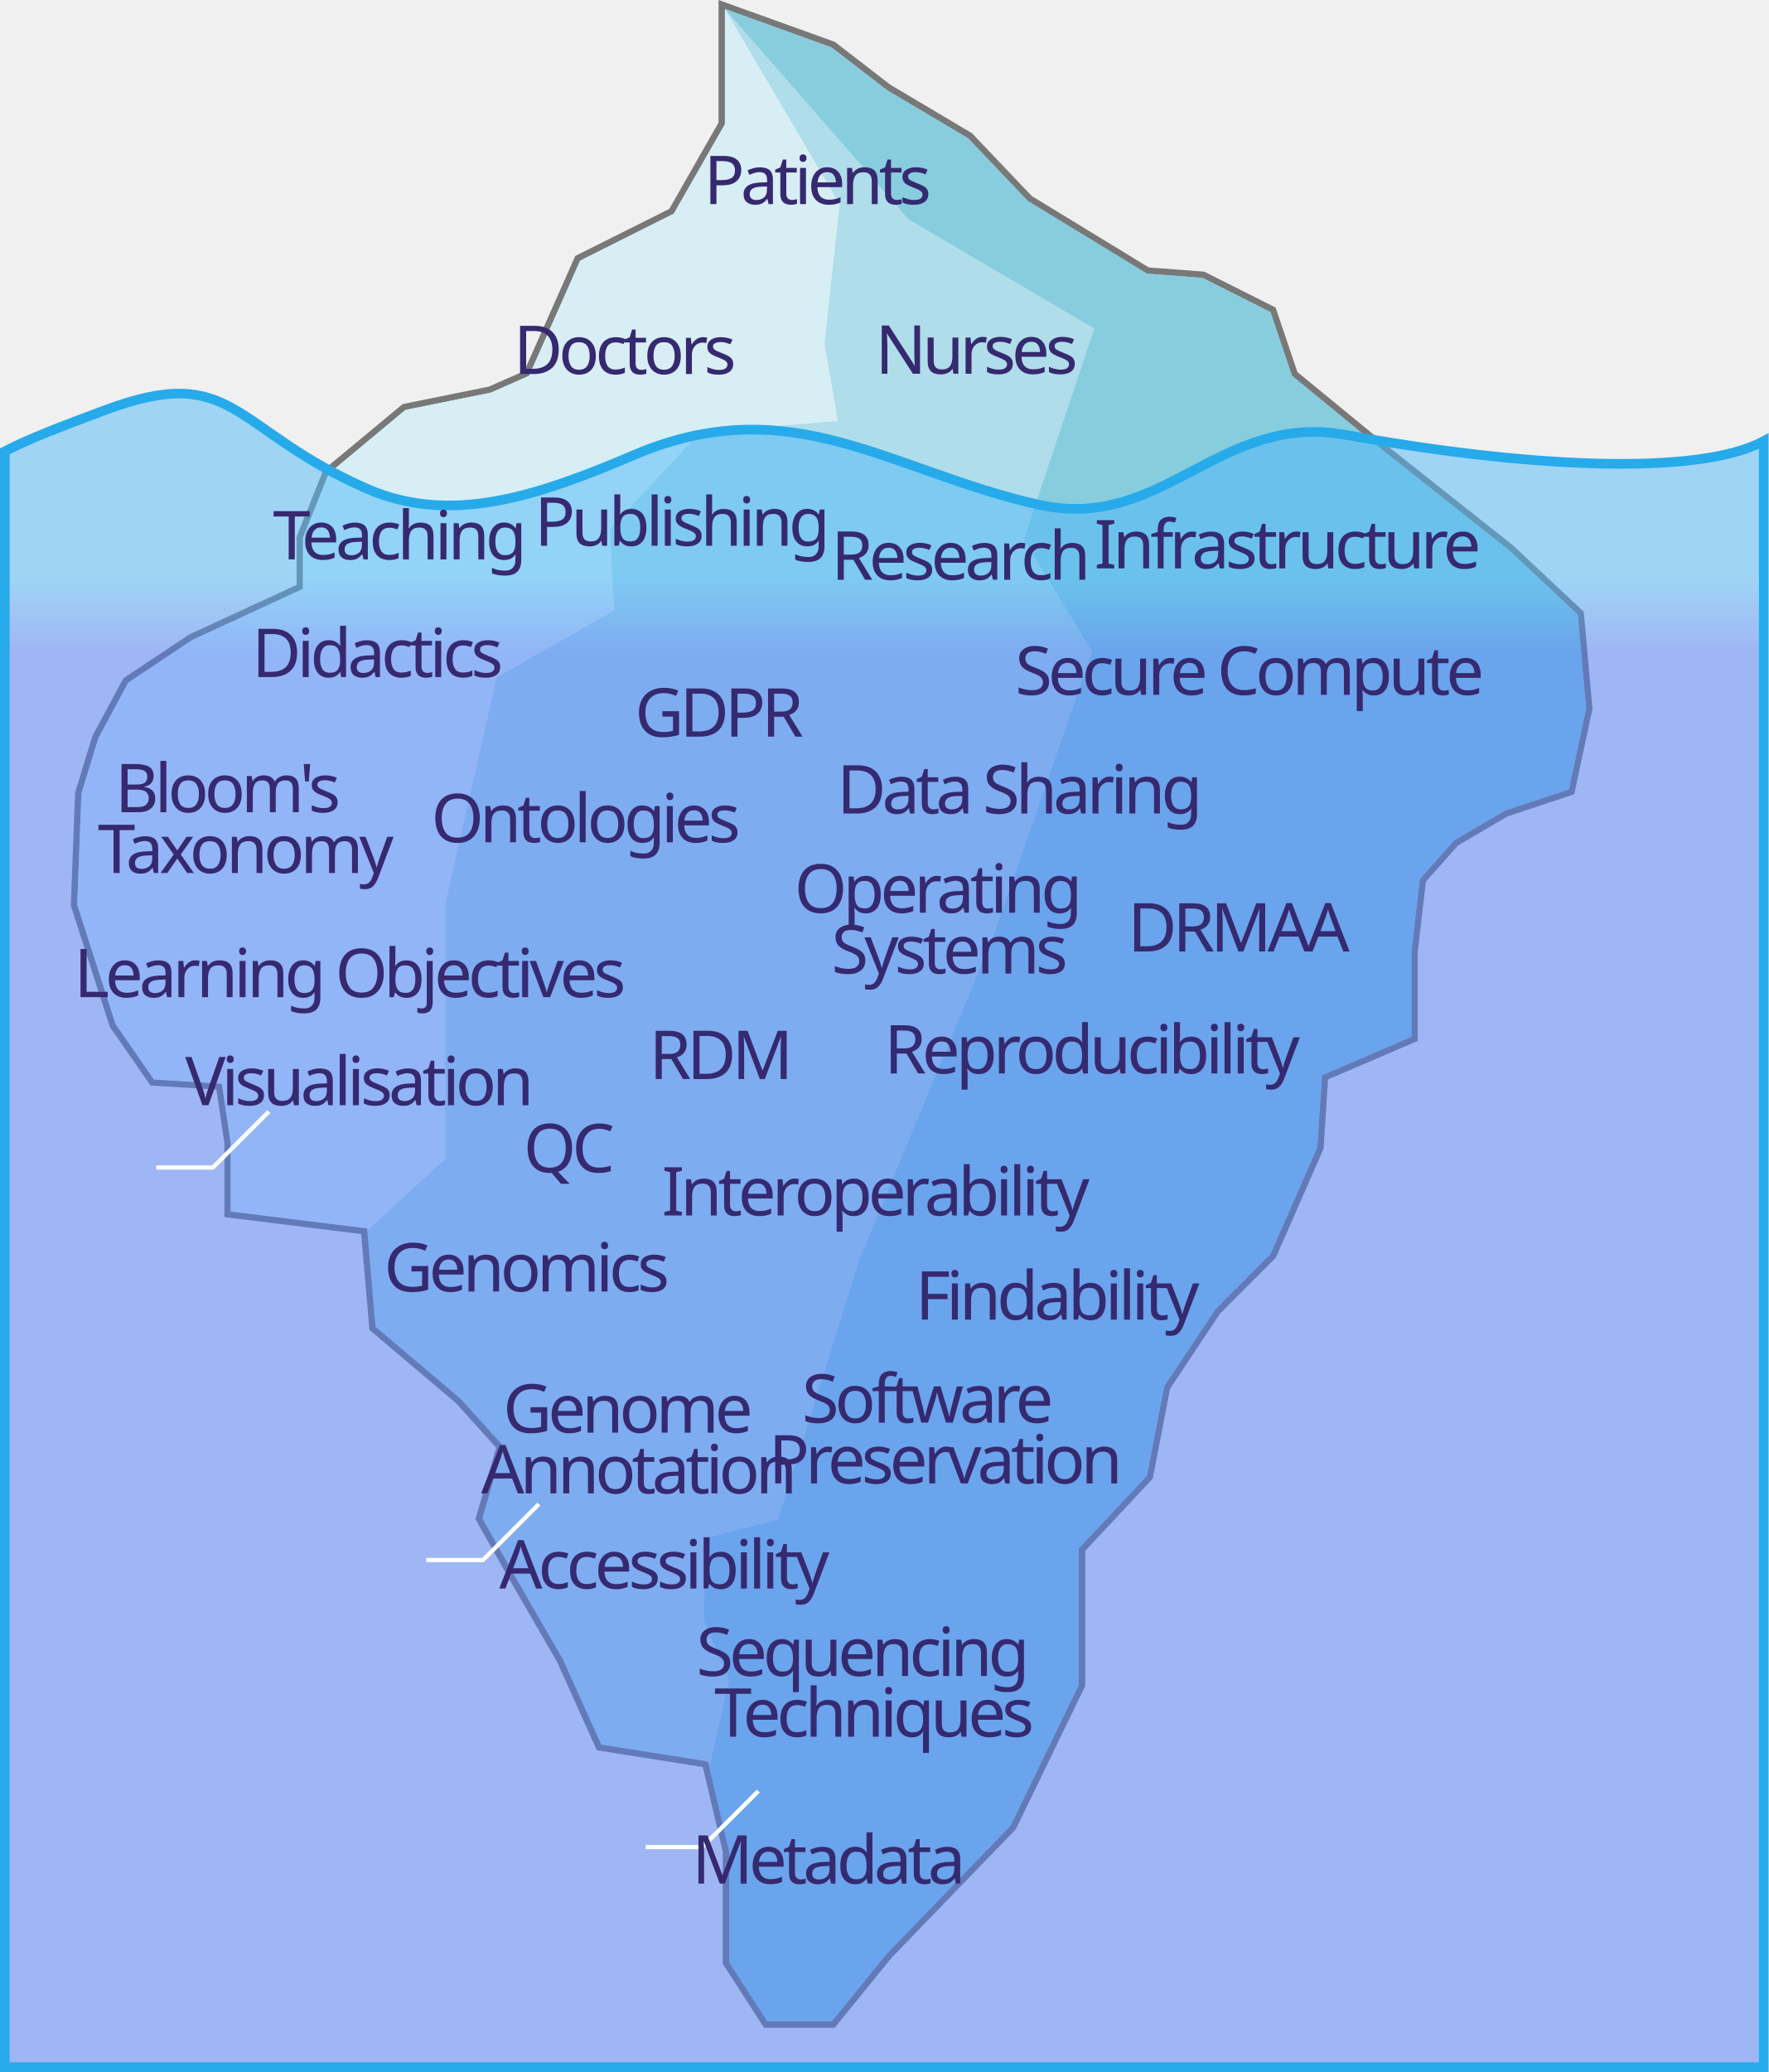
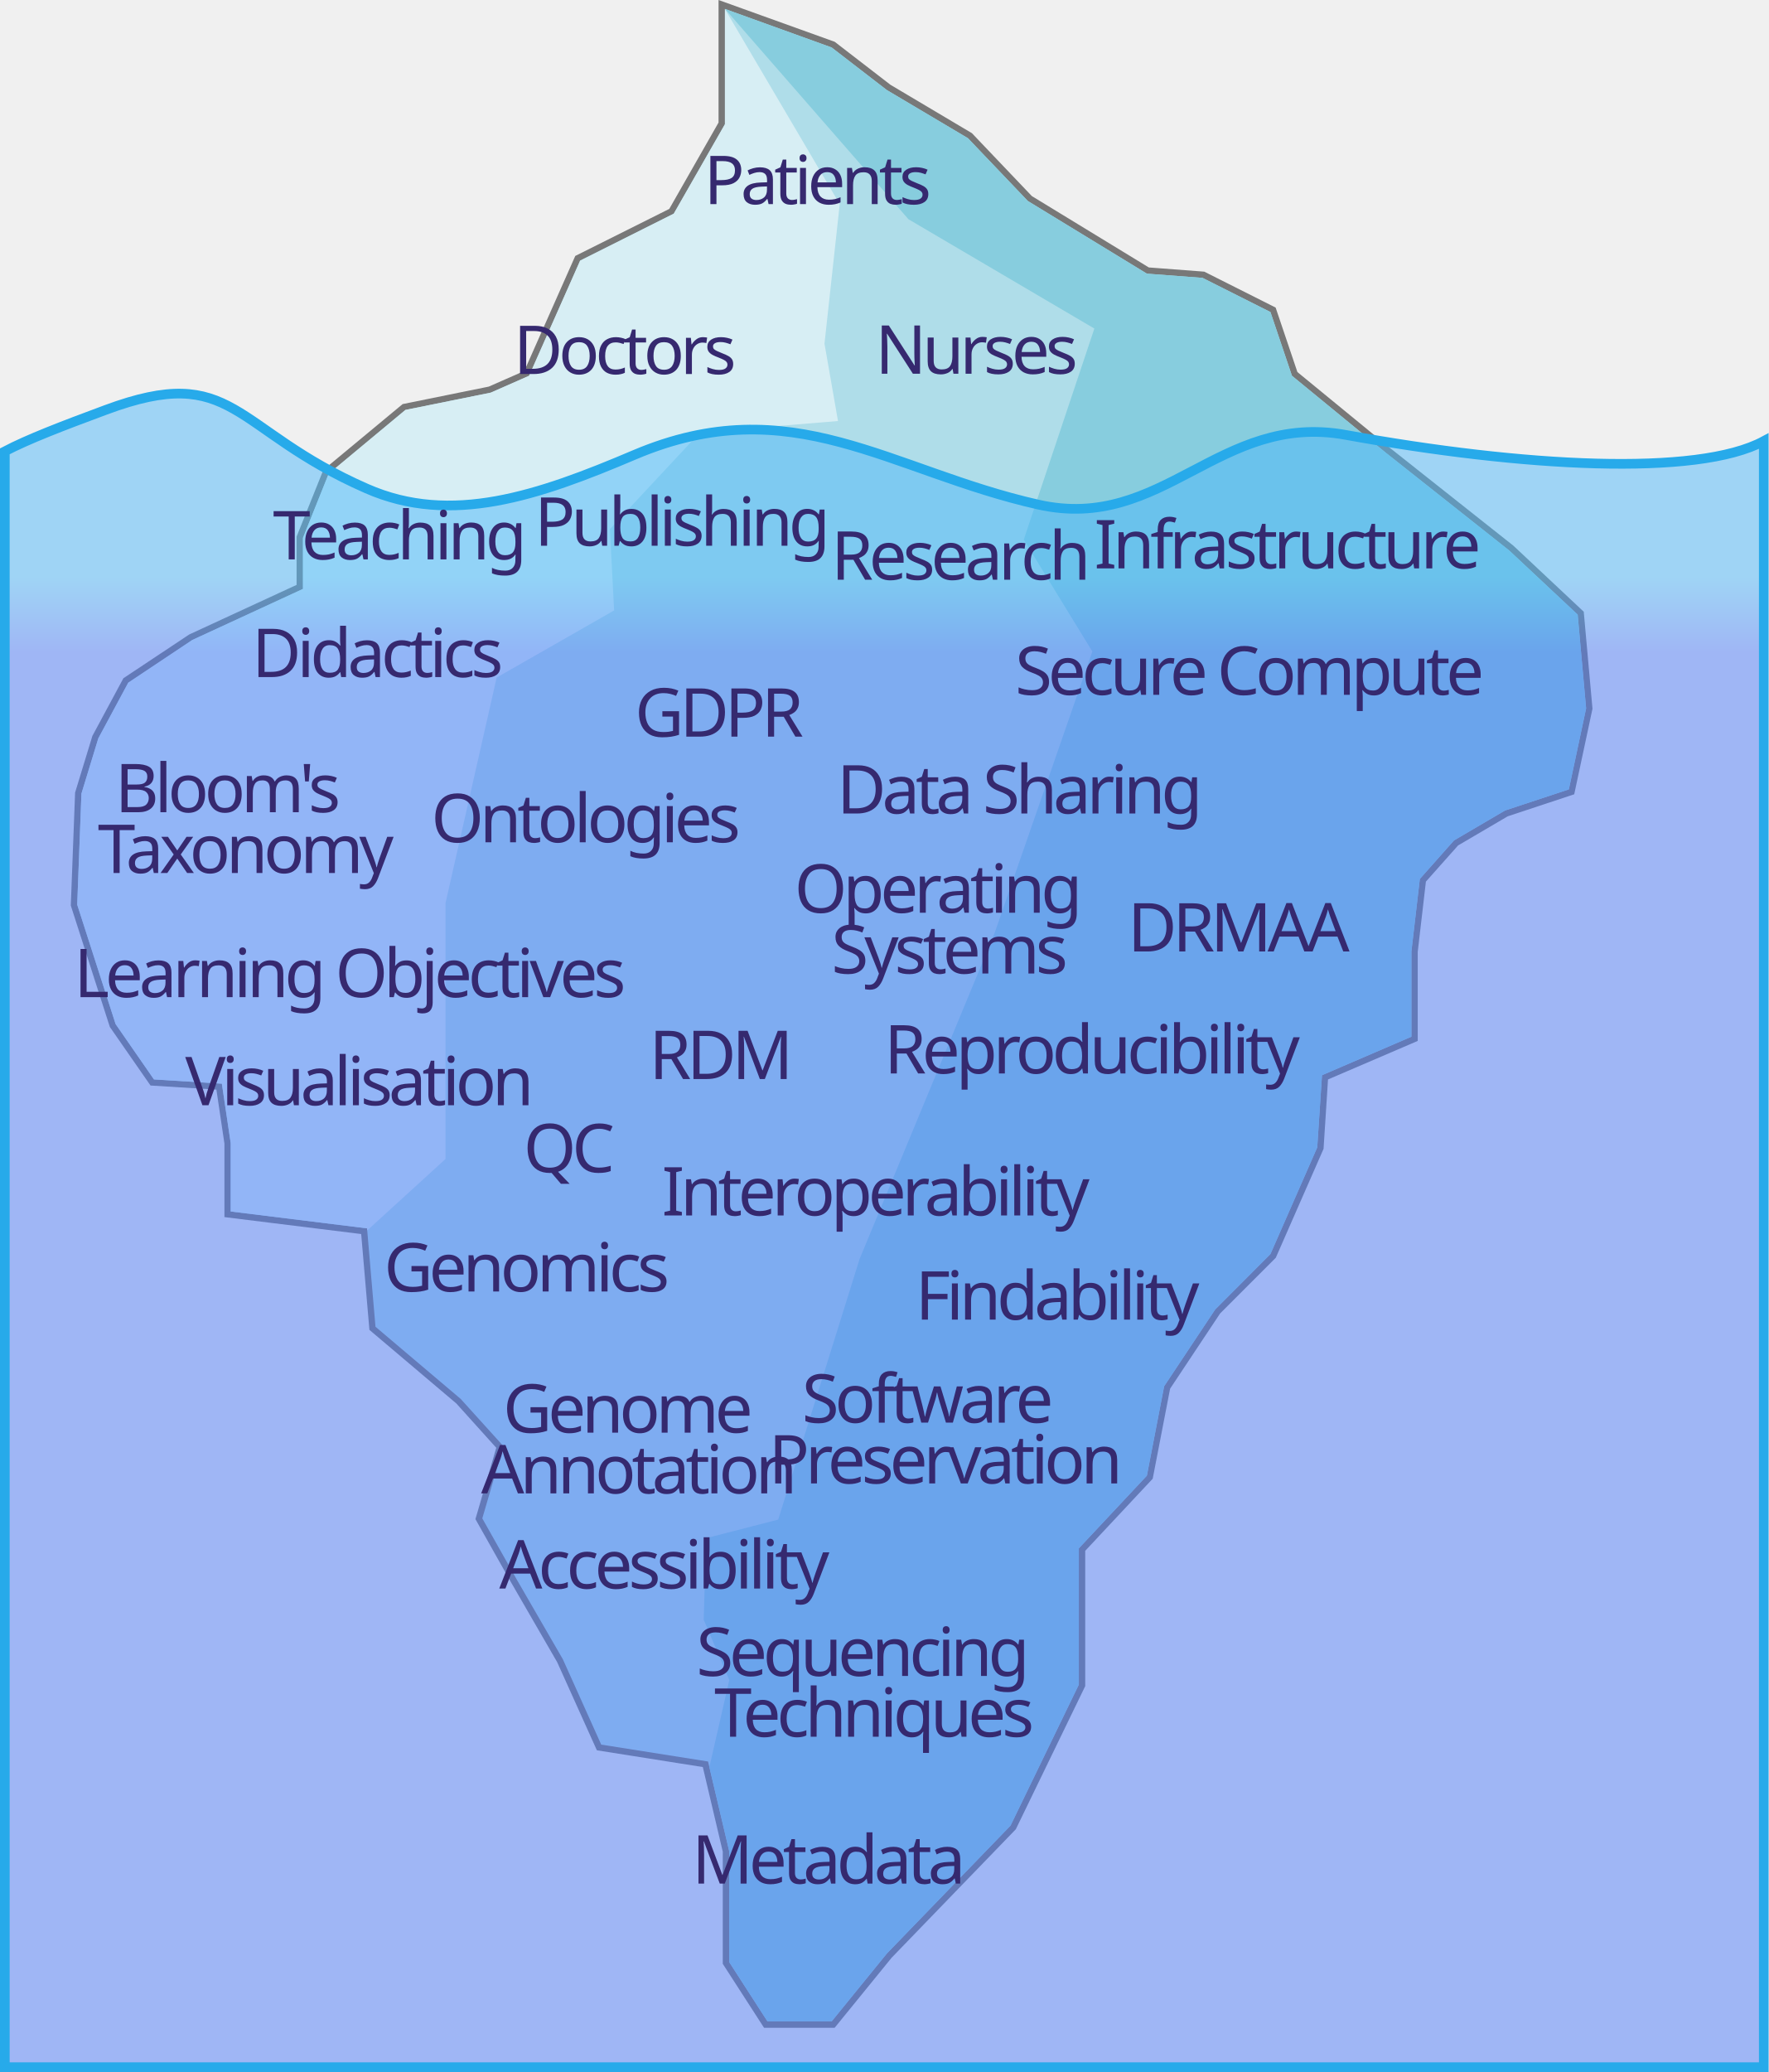
<svg xmlns="http://www.w3.org/2000/svg" xmlns:xlink="http://www.w3.org/1999/xlink" version="1.0" width="419.142" height="490.91" id="iceburg illustration">
  <defs id="defs3051">
    <linearGradient id="linearGradient4044">
      <stop style="stop-color:#4db7f9;stop-opacity:0.502;" offset="0" id="stop4046" />
      <stop style="stop-color:#4d7bf9;stop-opacity:0.502;" offset="1" id="stop4048" />
    </linearGradient>
    <linearGradient xlink:href="#linearGradient4044" id="linearGradient4050" x1="440.5" y1="314.051" x2="440.5" y2="336.142" gradientUnits="userSpaceOnUse" gradientTransform="matrix(0.7187137,0,0,0.8093794,8.331188,-117.2685)" />
  </defs>
  <path style="fill:#daf0fd;stroke:#787878;stroke-width:3" d="M 171.789,2.134 V 29.434 l -12.1,21.2 -22.2,11.1 -12.1,27.3 -9.1,4 -20.2,4.1 -18.2,15.1 -6.1,15.2 v 12.1 l -26.2,12.1 -15.2,10.1 -7.1,13.2 -4,13.1 -1,26.3 9.1,28.3 9.1,13.1 16.1,1 2.1,14.1 v 16.2 l 32.3,4 2,23.3 20.2,17.1 10.1,11.2 -5,17.1 8,14.2 11.1,19.2 9.1,20.2 25.3,4 5,21.2 v 26.3 l 9.1,14.1 h 15.2 l 13.1,-16.1 29.3,-30.3 16.2,-33.4 v -32.3 l 16.1,-17.2 4.1,-21.2 12.1,-18.2 13.1,-13.1 11.1,-25.3 1.1,-17.1 21.2,-9.1 v -20.2 l 2,-17.2 8.1,-9.1 12.1,-7.1 15.1,-5 4.1,-19.2 -2,-22.2 -16.2,-15.2 -29.3,-23.2 -22.2,-18.2 -5.1,-15.1 -16.1,-8.1 -13.2,-1 -28.2,-17.2 -14.2,-14.9 -19.2,-11.4 -13.1,-10.1 z" id="iceburg" />
  <path style="fill:#afdde9;stroke:none" d="M 171.801,2.121 V 29.434 l -12.125,21.188 -22.188,11.125 -12.094,27.281 -9.094,4 -20.219,4.094 -18.188,15.125 -6.094,15.188 v 12.094 l -26.219,12.094 -15.188,10.125 -7.094,13.188 -4,13.094 -1,26.312 9.094,28.281 9.094,13.125 16.094,1 2.094,14.094 v 16.188 l 32.312,4 2,23.312 20.188,17.094 10.125,11.188 -5,17.125 8,14.188 11.094,19.188 9.094,20.219 25.312,4 5,21.188 v 26.312 l 9.094,14.094 h 15.188 l 13.094,-16.094 29.312,-30.312 16.188,-33.406 v -32.281 l 16.125,-17.219 4.094,-21.188 12.094,-18.188 13.094,-13.125 11.094,-25.281 1.125,-17.094 21.188,-9.125 v -20.188 l 2,-17.188 8.094,-9.125 12.094,-7.094 15.125,-5 4.094,-19.188 -2,-22.219 -16.219,-15.188 -29.281,-23.188 -22.219,-18.219 -5.094,-15.094 -16.094,-8.094 -13.188,-1 -28.219,-17.219 -14.188,-14.875 -19.219,-11.406 -13.094,-10.094 z" id="rect3068" />
  <path style="fill:#d7eef4;stroke:none" d="M 171.801,2.143 V 29.434 l -12.125,21.188 -22.188,11.125 -12.094,27.281 -9.094,4 -20.219,4.094 -18.188,15.125 -6.094,15.188 v 12.094 l -26.219,12.094 -15.188,10.125 -7.094,13.188 -4,13.094 -1,26.312 9.094,28.281 9.094,13.125 16.094,1 2.094,14.094 v 16.188 l 32.312,4 0.031,0.5 18.563,-16.938 v -60.625 l 12.125,-53.438 27.833,-15.902 -0.996,-19.281 21.349,-22.886 32.707,-2.709 -3.201,-18.33 3.61,-33.058 z" id="path3055" />
  <path style="fill:#87cdde;stroke:none" d="m 171.814,2.113 43.473,49.823 44.068,25.909 -16.73,49.992 16.247,26.518 -23.197,66.797 -31.969,77.156 -19.281,61.719 -17.094,4.406 -0.562,19.312 6.062,14.312 -4.719,20.625 4.688,19.844 v 26.312 l 9.094,14.094 h 15.188 l 13.094,-16.094 29.312,-30.312 16.188,-33.406 v -32.281 l 16.125,-17.219 4.094,-21.188 12.094,-18.188 13.094,-13.125 11.094,-25.281 1.125,-17.094 21.188,-9.125 v -20.188 l 2,-17.188 8.094,-9.125 12.094,-7.094 15.125,-5 4.094,-19.188 -2,-22.219 -16.219,-15.188 -29.281,-23.188 -22.219,-18.219 -5.094,-15.094 -16.094,-8.094 -13.188,-1 -28.219,-17.219 -14.188,-14.875 -19.219,-11.406 -13.094,-10.094 z" id="path3057" />
  <path style="fill:url(#linearGradient4050);fill-opacity:1;stroke:#27aaea;stroke-width:2.288" d="m 417.998,104.501 c -15.812,8.498 -57.21,6.151 -99.039,-1.457 -30.042,-5.504 -43.338,23.148 -72.878,16.511 -35.217,-7.932 -58.431,-27.6 -95.661,-11.817 -22.855,9.713 -43.482,16.835 -63.534,8.013 C 54.904,101.75 55.623,85.724 25.005,97.136 14.728,100.94 6.534,104.097 1.144,106.93 V 489.766 H 417.998 Z" id="path7276" />
-   <path style="fill:none;stroke:#ffffff;stroke-width:1px;stroke-linecap:butt;stroke-linejoin:miter;stroke-opacity:1" d="m 153.026,437.612 h 13.435 l 13.258,-13.258" id="path4164" />
-   <path id="path4166" d="m 101.026,369.612 h 13.435 l 13.258,-13.258" style="fill:none;stroke:#ffffff;stroke-width:1px;stroke-linecap:butt;stroke-linejoin:miter;stroke-opacity:1" />
-   <path style="fill:none;stroke:#ffffff;stroke-width:1px;stroke-linecap:butt;stroke-linejoin:miter;stroke-opacity:1" d="m 37.026,276.612 h 13.435 l 13.258,-13.258" id="path4170" />
  <text xml:space="preserve" style="font-size:16px;line-height:0.9;font-family:'IM FELL English';-inkscape-font-specification:'IM FELL English';text-align:center;letter-spacing:-1px;text-anchor:middle;fill:#893333;fill-opacity:0.996;stroke-width:1.4;stroke-linecap:round;stroke-linejoin:bevel" x="199.509" y="48.36" id="text1">
    <tspan x="199.009" y="48.36" style="fill:#36296f;fill-opacity:0.996" id="tspan6">Patients</tspan>
  </text>
  <text xml:space="preserve" style="font-size:16px;line-height:0.9;font-family:'IM FELL English';-inkscape-font-specification:'IM FELL English';text-align:center;letter-spacing:-1px;text-anchor:middle;fill:#893333;fill-opacity:0.996;stroke-width:1.4;stroke-linecap:round;stroke-linejoin:bevel" x="153.84" y="88.616" id="text1-3">
    <tspan id="tspan1-6" x="153.34" y="88.616" style="fill:#36296f;fill-opacity:0.996">Doctors</tspan>
  </text>
  <text xml:space="preserve" style="font-size:16px;line-height:0.9;font-family:'IM FELL English';-inkscape-font-specification:'IM FELL English';text-align:center;letter-spacing:-1px;text-anchor:middle;fill:#36296f;fill-opacity:0.996;stroke-width:1.4;stroke-linecap:round;stroke-linejoin:bevel" x="237.172" y="88.546" id="text2">
    <tspan id="tspan2" x="236.672" y="88.546">Nurses</tspan>
  </text>
  <text xml:space="preserve" style="font-size:16px;line-height:0.9;font-family:'IM FELL English';-inkscape-font-specification:'IM FELL English';text-align:center;letter-spacing:-1px;text-anchor:middle;fill:#36296f;fill-opacity:0.996;stroke-width:1.4;stroke-linecap:round;stroke-linejoin:bevel" x="259.092" y="94.519" id="text3">
    <tspan id="tspan3" x="259.092" y="94.519" />
  </text>
  <text xml:space="preserve" style="font-size:16px;line-height:0.9;font-family:'IM FELL English';-inkscape-font-specification:'IM FELL English';text-align:center;letter-spacing:-1px;text-anchor:middle;fill:#36296f;fill-opacity:0.996;stroke-width:1.4;stroke-linecap:round;stroke-linejoin:bevel" x="100.526" y="132.531" id="text4">
    <tspan id="tspan4" x="100.026" y="132.531">Teaching</tspan>
  </text>
  <text xml:space="preserve" style="font-size:16px;line-height:0.9;font-family:'IM FELL English';-inkscape-font-specification:'IM FELL English';text-align:center;letter-spacing:-1px;text-anchor:middle;fill:#36296f;fill-opacity:0.996;stroke-width:1.4;stroke-linecap:round;stroke-linejoin:bevel" x="233.48" y="137.341" id="text5">
    <tspan id="tspan5" x="232.98" y="137.341">Research</tspan>
  </text>
  <text xml:space="preserve" style="font-size:16px;line-height:0.9;font-family:'IM FELL English';-inkscape-font-specification:'IM FELL English';text-align:center;letter-spacing:-1px;text-anchor:middle;fill:#36296f;fill-opacity:0.996;stroke-width:1.4;stroke-linecap:round;stroke-linejoin:bevel" x="310.883" y="134.665" id="text7">
    <tspan id="tspan7" x="310.383" y="134.665">Infrastructure</tspan>
  </text>
  <text xml:space="preserve" style="font-size:16px;line-height:0.9;font-family:'IM FELL English';-inkscape-font-specification:'IM FELL English';text-align:center;letter-spacing:-1px;text-anchor:middle;fill:#36296f;fill-opacity:0.996;stroke-width:1.4;stroke-linecap:round;stroke-linejoin:bevel" x="247.421" y="192.744" id="text8">
    <tspan id="tspan8" x="246.921" y="192.744">Data Sharing</tspan>
  </text>
  <text xml:space="preserve" style="font-size:16px;line-height:0.9;font-family:'IM FELL English';-inkscape-font-specification:'IM FELL English';text-align:center;letter-spacing:-1px;text-anchor:middle;fill:#36296f;fill-opacity:0.996;stroke-width:1.4;stroke-linecap:round;stroke-linejoin:bevel" x="176.185" y="174.533" id="text9">
    <tspan id="tspan9" x="175.685" y="174.533">GDPR</tspan>
  </text>
  <text xml:space="preserve" style="font-size:16px;line-height:0.9;font-family:'IM FELL English';-inkscape-font-specification:'IM FELL English';text-align:center;letter-spacing:-1px;text-anchor:middle;fill:#36296f;fill-opacity:0.996;stroke-width:1.4;stroke-linecap:round;stroke-linejoin:bevel" x="264.545" y="254.327" id="text10">
    <tspan id="tspan10" x="264.045" y="254.327">Reproducibility</tspan>
  </text>
  <text xml:space="preserve" style="font-size:16px;line-height:0.9;font-family:'IM FELL English';-inkscape-font-specification:'IM FELL English';text-align:center;letter-spacing:-1px;text-anchor:middle;fill:#36296f;fill-opacity:0.996;stroke-width:1.4;stroke-linecap:round;stroke-linejoin:bevel" x="163.517" y="376.364" id="text11">
    <tspan x="164.263" y="376.364" id="tspan12">Accessibility </tspan>
  </text>
  <text xml:space="preserve" style="font-size:16px;line-height:0.9;font-family:'IM FELL English';-inkscape-font-specification:'IM FELL English';text-align:center;letter-spacing:-1px;text-anchor:middle;fill:#36296f;fill-opacity:0.996;stroke-width:1.4;stroke-linecap:round;stroke-linejoin:bevel" x="130.586" y="305.984" id="text13">
    <tspan id="tspan13" x="130.086" y="305.984">Genomics</tspan>
  </text>
  <text xml:space="preserve" style="font-size:16px;line-height:0.9;font-family:'IM FELL English';-inkscape-font-specification:'IM FELL English';text-align:center;letter-spacing:-1px;text-anchor:middle;fill:#36296f;fill-opacity:0.996;stroke-width:1.4;stroke-linecap:round;stroke-linejoin:bevel" x="157.223" y="339.427" id="text14">
    <tspan id="tspan14" x="157.223" y="339.427">Genome</tspan>
    <tspan x="156.723" y="353.827" id="tspan15">Annotation</tspan>
  </text>
  <text xml:space="preserve" style="font-size:16px;line-height:0.9;font-family:'IM FELL English';-inkscape-font-specification:'IM FELL English';text-align:center;letter-spacing:-1px;text-anchor:middle;fill:#36296f;fill-opacity:0.996;stroke-width:1.4;stroke-linecap:round;stroke-linejoin:bevel" x="212.925" y="397.069" id="text16">
    <tspan id="tspan16" x="212.925" y="397.069">Sequencing</tspan>
    <tspan x="212.425" y="411.469" id="tspan17">Techniques</tspan>
  </text>
  <text xml:space="preserve" style="font-size:16px;line-height:0.9;font-family:'IM FELL English';-inkscape-font-specification:'IM FELL English';text-align:center;letter-spacing:-1px;text-anchor:middle;fill:#36296f;fill-opacity:0.996;stroke-width:1.4;stroke-linecap:round;stroke-linejoin:bevel" x="202.158" y="446.272" id="text18">
    <tspan id="tspan18" x="201.658" y="446.272">Metadata</tspan>
  </text>
  <text xml:space="preserve" style="font-size:16px;line-height:0.9;font-family:'IM FELL English';-inkscape-font-specification:'IM FELL English';text-align:center;letter-spacing:-1px;text-anchor:middle;fill:#36296f;fill-opacity:0.996;stroke-width:1.4;stroke-linecap:round;stroke-linejoin:bevel" x="213.259" y="287.979" id="text19">
    <tspan id="tspan19" x="212.759" y="287.979">Interoperability</tspan>
  </text>
  <text xml:space="preserve" style="font-size:16px;line-height:0.9;font-family:'IM FELL English';-inkscape-font-specification:'IM FELL English';text-align:center;letter-spacing:-1px;text-anchor:middle;fill:#36296f;fill-opacity:0.996;stroke-width:1.4;stroke-linecap:round;stroke-linejoin:bevel" x="256.323" y="312.658" id="text20">
    <tspan id="tspan20" x="255.823" y="312.658">Findability</tspan>
  </text>
  <text xml:space="preserve" style="font-size:16px;line-height:0.9;font-family:'IM FELL English';-inkscape-font-specification:'IM FELL English';text-align:center;letter-spacing:-1px;text-anchor:middle;fill:#36296f;fill-opacity:0.996;stroke-width:1.4;stroke-linecap:round;stroke-linejoin:bevel" x="229.85" y="337.071" id="text21">
    <tspan id="tspan21" x="229.85" y="337.071">Software </tspan>
    <tspan x="229.35" y="351.471" id="tspan22">Preservation</tspan>
  </text>
  <text xml:space="preserve" style="font-size:16px;line-height:0.9;font-family:'IM FELL English';-inkscape-font-specification:'IM FELL English';text-align:center;letter-spacing:-1px;text-anchor:middle;fill:#36296f;fill-opacity:0.996;stroke-width:1.4;stroke-linecap:round;stroke-linejoin:bevel" x="301.894" y="164.617" id="text23">
    <tspan id="tspan23" x="301.394" y="164.617">Secure Compute</tspan>
  </text>
  <text xml:space="preserve" style="font-size:16px;line-height:0.9;font-family:'IM FELL English';-inkscape-font-specification:'IM FELL English';text-align:center;letter-spacing:-1px;text-anchor:middle;fill:#36296f;fill-opacity:0.996;stroke-width:1.4;stroke-linecap:round;stroke-linejoin:bevel" x="299.293" y="225.426" id="text24">
    <tspan id="tspan24" x="298.793" y="225.426">DRMAA</tspan>
  </text>
  <text xml:space="preserve" style="font-size:16px;line-height:0.9;font-family:'IM FELL English';-inkscape-font-specification:'IM FELL English';text-align:center;letter-spacing:-1px;text-anchor:middle;fill:#36296f;fill-opacity:0.996;stroke-width:1.4;stroke-linecap:round;stroke-linejoin:bevel" x="90.951" y="261.849" id="text25">
    <tspan id="tspan25" x="90.451" y="261.849">Visualisation</tspan>
  </text>
  <text xml:space="preserve" style="font-size:16px;line-height:0.9;font-family:'IM FELL English';-inkscape-font-specification:'IM FELL English';text-align:center;letter-spacing:-1px;text-anchor:middle;fill:#36296f;fill-opacity:0.996;stroke-width:1.4;stroke-linecap:round;stroke-linejoin:bevel" x="95.228" y="160.415" id="text26">
    <tspan id="tspan26" x="94.728" y="160.415">Didactics</tspan>
  </text>
  <text xml:space="preserve" style="font-size:16px;line-height:0.9;font-family:'IM FELL English';-inkscape-font-specification:'IM FELL English';text-align:center;letter-spacing:-1px;text-anchor:middle;fill:#36296f;fill-opacity:0.996;stroke-width:1.4;stroke-linecap:round;stroke-linejoin:bevel" x="63.975" y="192.438" id="text27">
    <tspan id="tspan27" x="63.975" y="192.438">Bloom's </tspan>
    <tspan x="63.475" y="206.838" id="tspan28">Taxonomy</tspan>
  </text>
  <text xml:space="preserve" style="font-size:16px;line-height:0.9;font-family:'IM FELL English';-inkscape-font-specification:'IM FELL English';text-align:center;letter-spacing:-1px;text-anchor:middle;fill:#36296f;fill-opacity:0.996;stroke-width:1.4;stroke-linecap:round;stroke-linejoin:bevel" x="144.588" y="199.564" id="text29">
    <tspan id="tspan29" x="144.088" y="199.564">Ontologies</tspan>
  </text>
  <text xml:space="preserve" style="font-size:16px;line-height:0.9;font-family:'IM FELL English';-inkscape-font-specification:'IM FELL English';text-align:center;letter-spacing:-1px;text-anchor:middle;fill:#36296f;fill-opacity:0.996;stroke-width:1.4;stroke-linecap:round;stroke-linejoin:bevel" x="140.612" y="277.751" id="text30">
    <tspan id="tspan30" x="140.112" y="277.751">QC</tspan>
  </text>
  <text xml:space="preserve" style="font-size:16px;line-height:0.9;font-family:'IM FELL English';-inkscape-font-specification:'IM FELL English';text-align:center;letter-spacing:-1px;text-anchor:middle;fill:#36296f;fill-opacity:0.996;stroke-width:1.4;stroke-linecap:round;stroke-linejoin:bevel" x="230.808" y="216.25" id="text31">
    <tspan id="tspan31" x="230.808" y="216.25">Operating</tspan>
    <tspan x="230.308" y="230.65" id="tspan32">Systems</tspan>
  </text>
  <text xml:space="preserve" style="font-size:16px;line-height:0.9;font-family:'IM FELL English';-inkscape-font-specification:'IM FELL English';text-align:center;letter-spacing:-1px;text-anchor:middle;fill:#36296f;fill-opacity:0.996;stroke-width:1.4;stroke-linecap:round;stroke-linejoin:bevel" x="176.662" y="255.646" id="text33">
    <tspan id="tspan33" x="176.162" y="255.646">RDM</tspan>
  </text>
  <text xml:space="preserve" style="font-size:16px;line-height:0.9;font-family:'IM FELL English';-inkscape-font-specification:'IM FELL English';text-align:center;letter-spacing:-1px;text-anchor:middle;fill:#36296f;fill-opacity:0.996;stroke-width:1.4;stroke-linecap:round;stroke-linejoin:bevel" x="88.679" y="236.256" id="text34">
    <tspan id="tspan34" x="88.179" y="236.256">Learning Objectives</tspan>
  </text>
  <text xml:space="preserve" style="font-size:16px;line-height:0.9;font-family:'IM FELL English';-inkscape-font-specification:'IM FELL English';text-align:center;letter-spacing:-1px;text-anchor:middle;fill:#36296f;fill-opacity:0.996;stroke-width:1.4;stroke-linecap:round;stroke-linejoin:bevel" x="167.449" y="129.294" id="text35">
    <tspan id="tspan35" x="166.949" y="129.294">Publishing</tspan>
  </text>
</svg>
